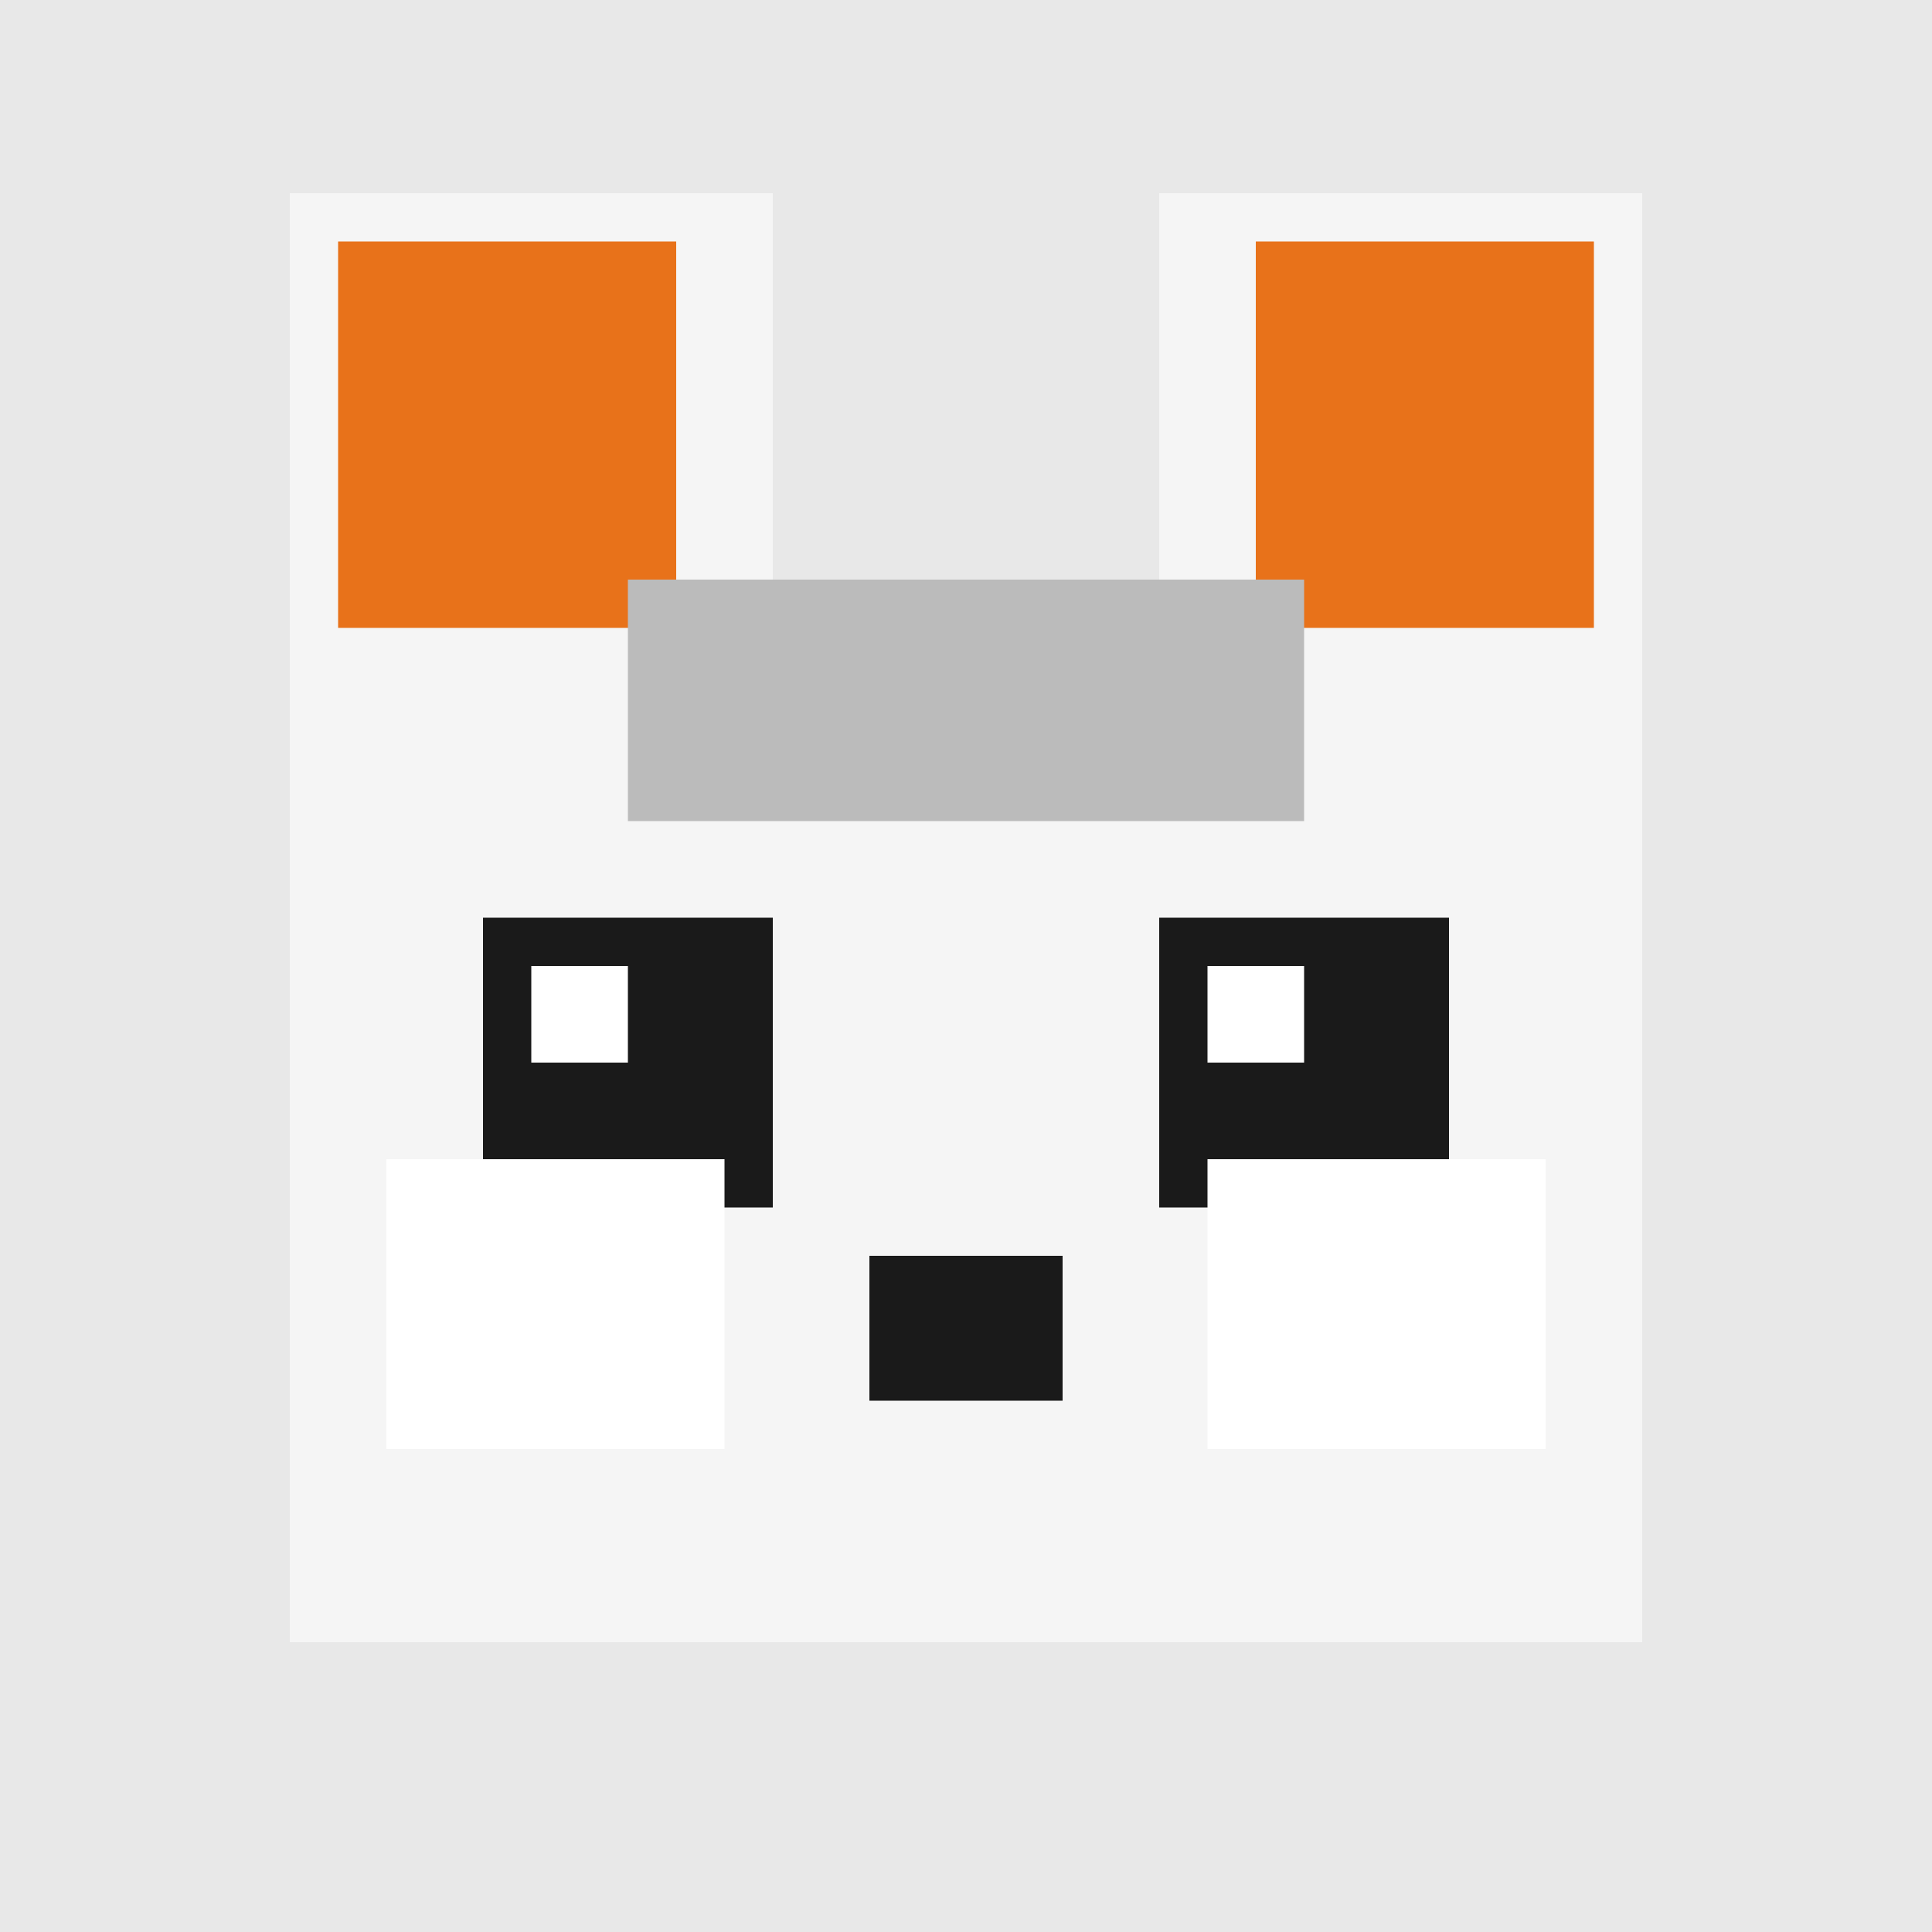
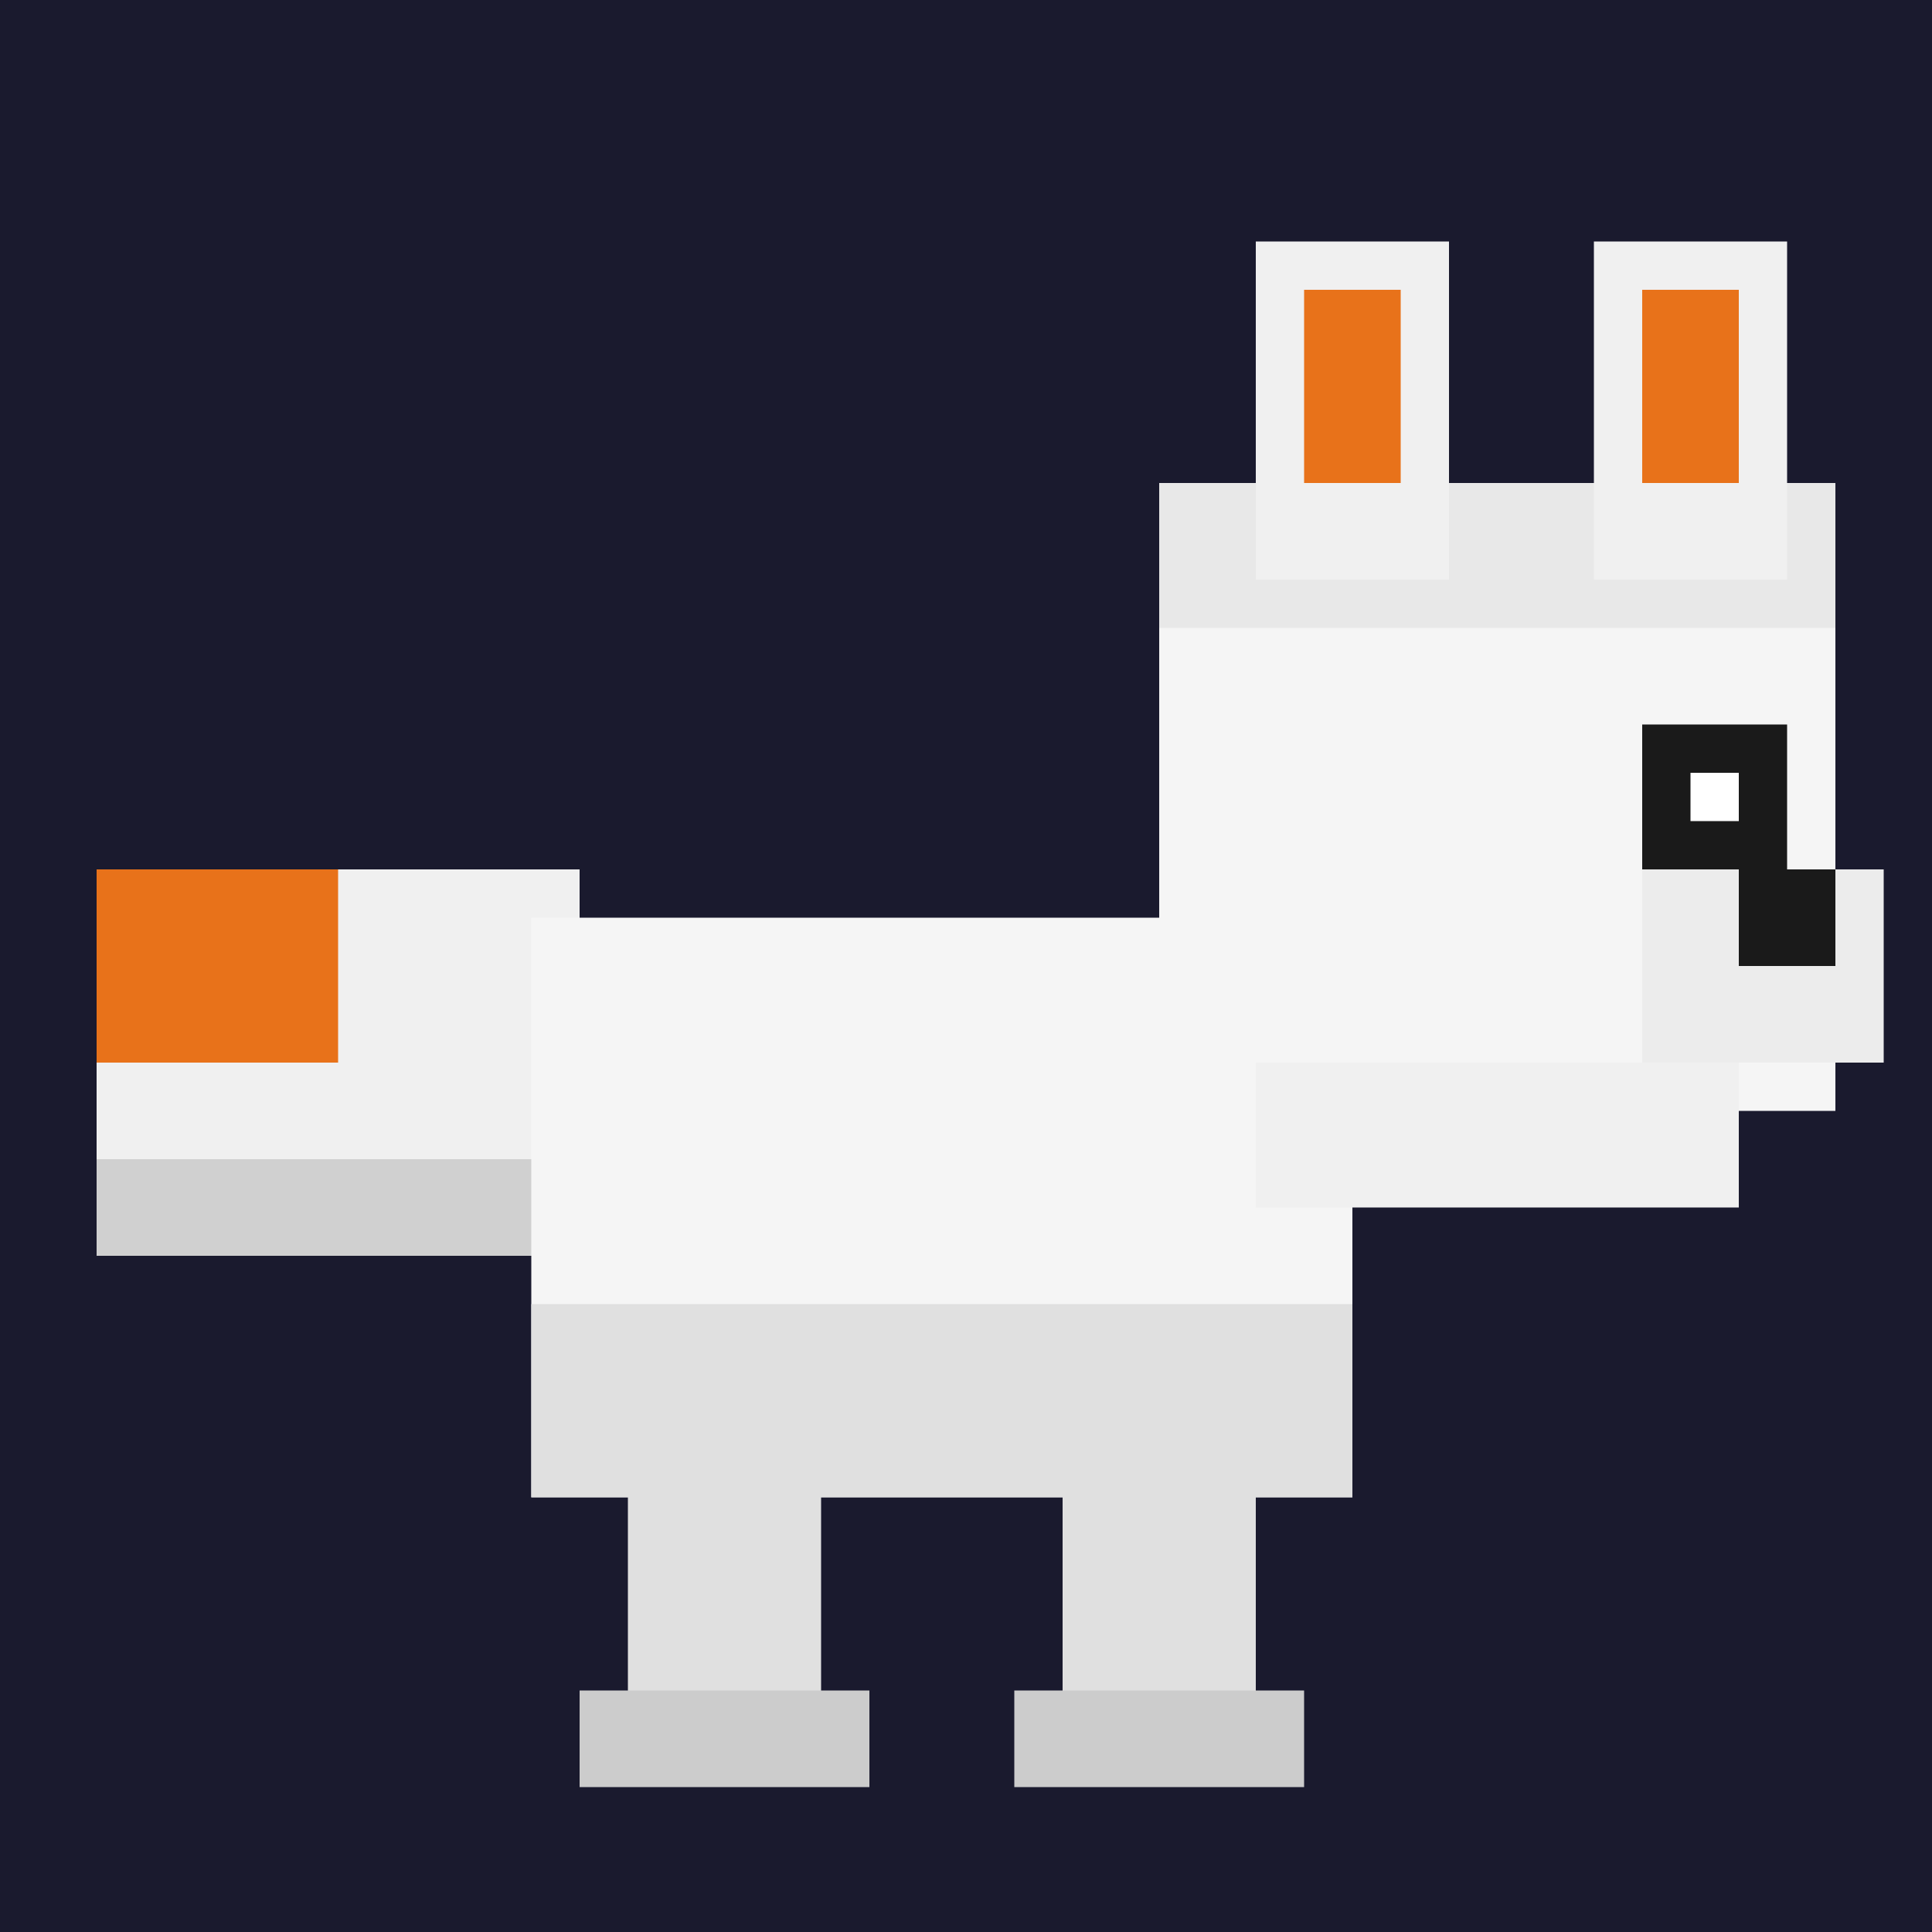
<svg xmlns="http://www.w3.org/2000/svg" viewBox="0 0 40 40" fill="none">
-   <rect width="40" height="40" fill="#e8e8e8" />
-   <rect x="6" y="12" width="28" height="22" fill="#f5f5f5" />
-   <rect x="6" y="4" width="10" height="14" fill="#f5f5f5" />
-   <rect x="24" y="4" width="10" height="14" fill="#f5f5f5" />
-   <rect x="7" y="5" width="7" height="8" fill="#e8721a" />
-   <rect x="26" y="5" width="7" height="8" fill="#e8721a" />
-   <rect x="13" y="12" width="14" height="5" fill="#bbbbbb" />
-   <rect x="10" y="19" width="6" height="6" fill="#1a1a1a" />
-   <rect x="11" y="20" width="2" height="2" fill="#ffffff" />
-   <rect x="24" y="19" width="6" height="6" fill="#1a1a1a" />
-   <rect x="25" y="20" width="2" height="2" fill="#ffffff" />
-   <rect x="18" y="26" width="4" height="3" fill="#1a1a1a" />
-   <rect x="8" y="24" width="7" height="6" fill="#ffffff" />
-   <rect x="25" y="24" width="7" height="6" fill="#ffffff" />
+   <rect width="40" height="40" fill="#1a1a2e" />
+   <rect x="2" y="18" width="10" height="8" fill="#f0f0f0" />
+   <rect x="2" y="18" width="5" height="4" fill="#e8721a" />
+   <rect x="2" y="24" width="10" height="2" fill="#d0d0d0" />
+   <rect x="11" y="19" width="17" height="12" fill="#f5f5f5" />
+   <rect x="11" y="27" width="17" height="4" fill="#e0e0e0" />
+   <rect x="13" y="30" width="4" height="6" fill="#e0e0e0" />
+   <rect x="12" y="35" width="6" height="2" fill="#cccccc" />
+   <rect x="22" y="30" width="4" height="6" fill="#e0e0e0" />
+   <rect x="21" y="35" width="6" height="2" fill="#cccccc" />
+   <rect x="24" y="10" width="14" height="13" fill="#f5f5f5" />
+   <rect x="24" y="10" width="14" height="3" fill="#e8e8e8" />
+   <rect x="26" y="5" width="4" height="7" fill="#f0f0f0" />
+   <rect x="27" y="6" width="2" height="4" fill="#e8721a" />
+   <rect x="33" y="5" width="4" height="7" fill="#f0f0f0" />
+   <rect x="34" y="6" width="2" height="4" fill="#e8721a" />
+   <rect x="34" y="15" width="3" height="3" fill="#1a1a1a" />
+   <rect x="35" y="16" width="1" height="1" fill="#ffffff" />
+   <rect x="34" y="18" width="5" height="4" fill="#ececec" />
+   <rect x="36" y="18" width="2" height="2" fill="#1a1a1a" />
+   <rect x="26" y="22" width="10" height="3" fill="#f0f0f0" />
</svg>
